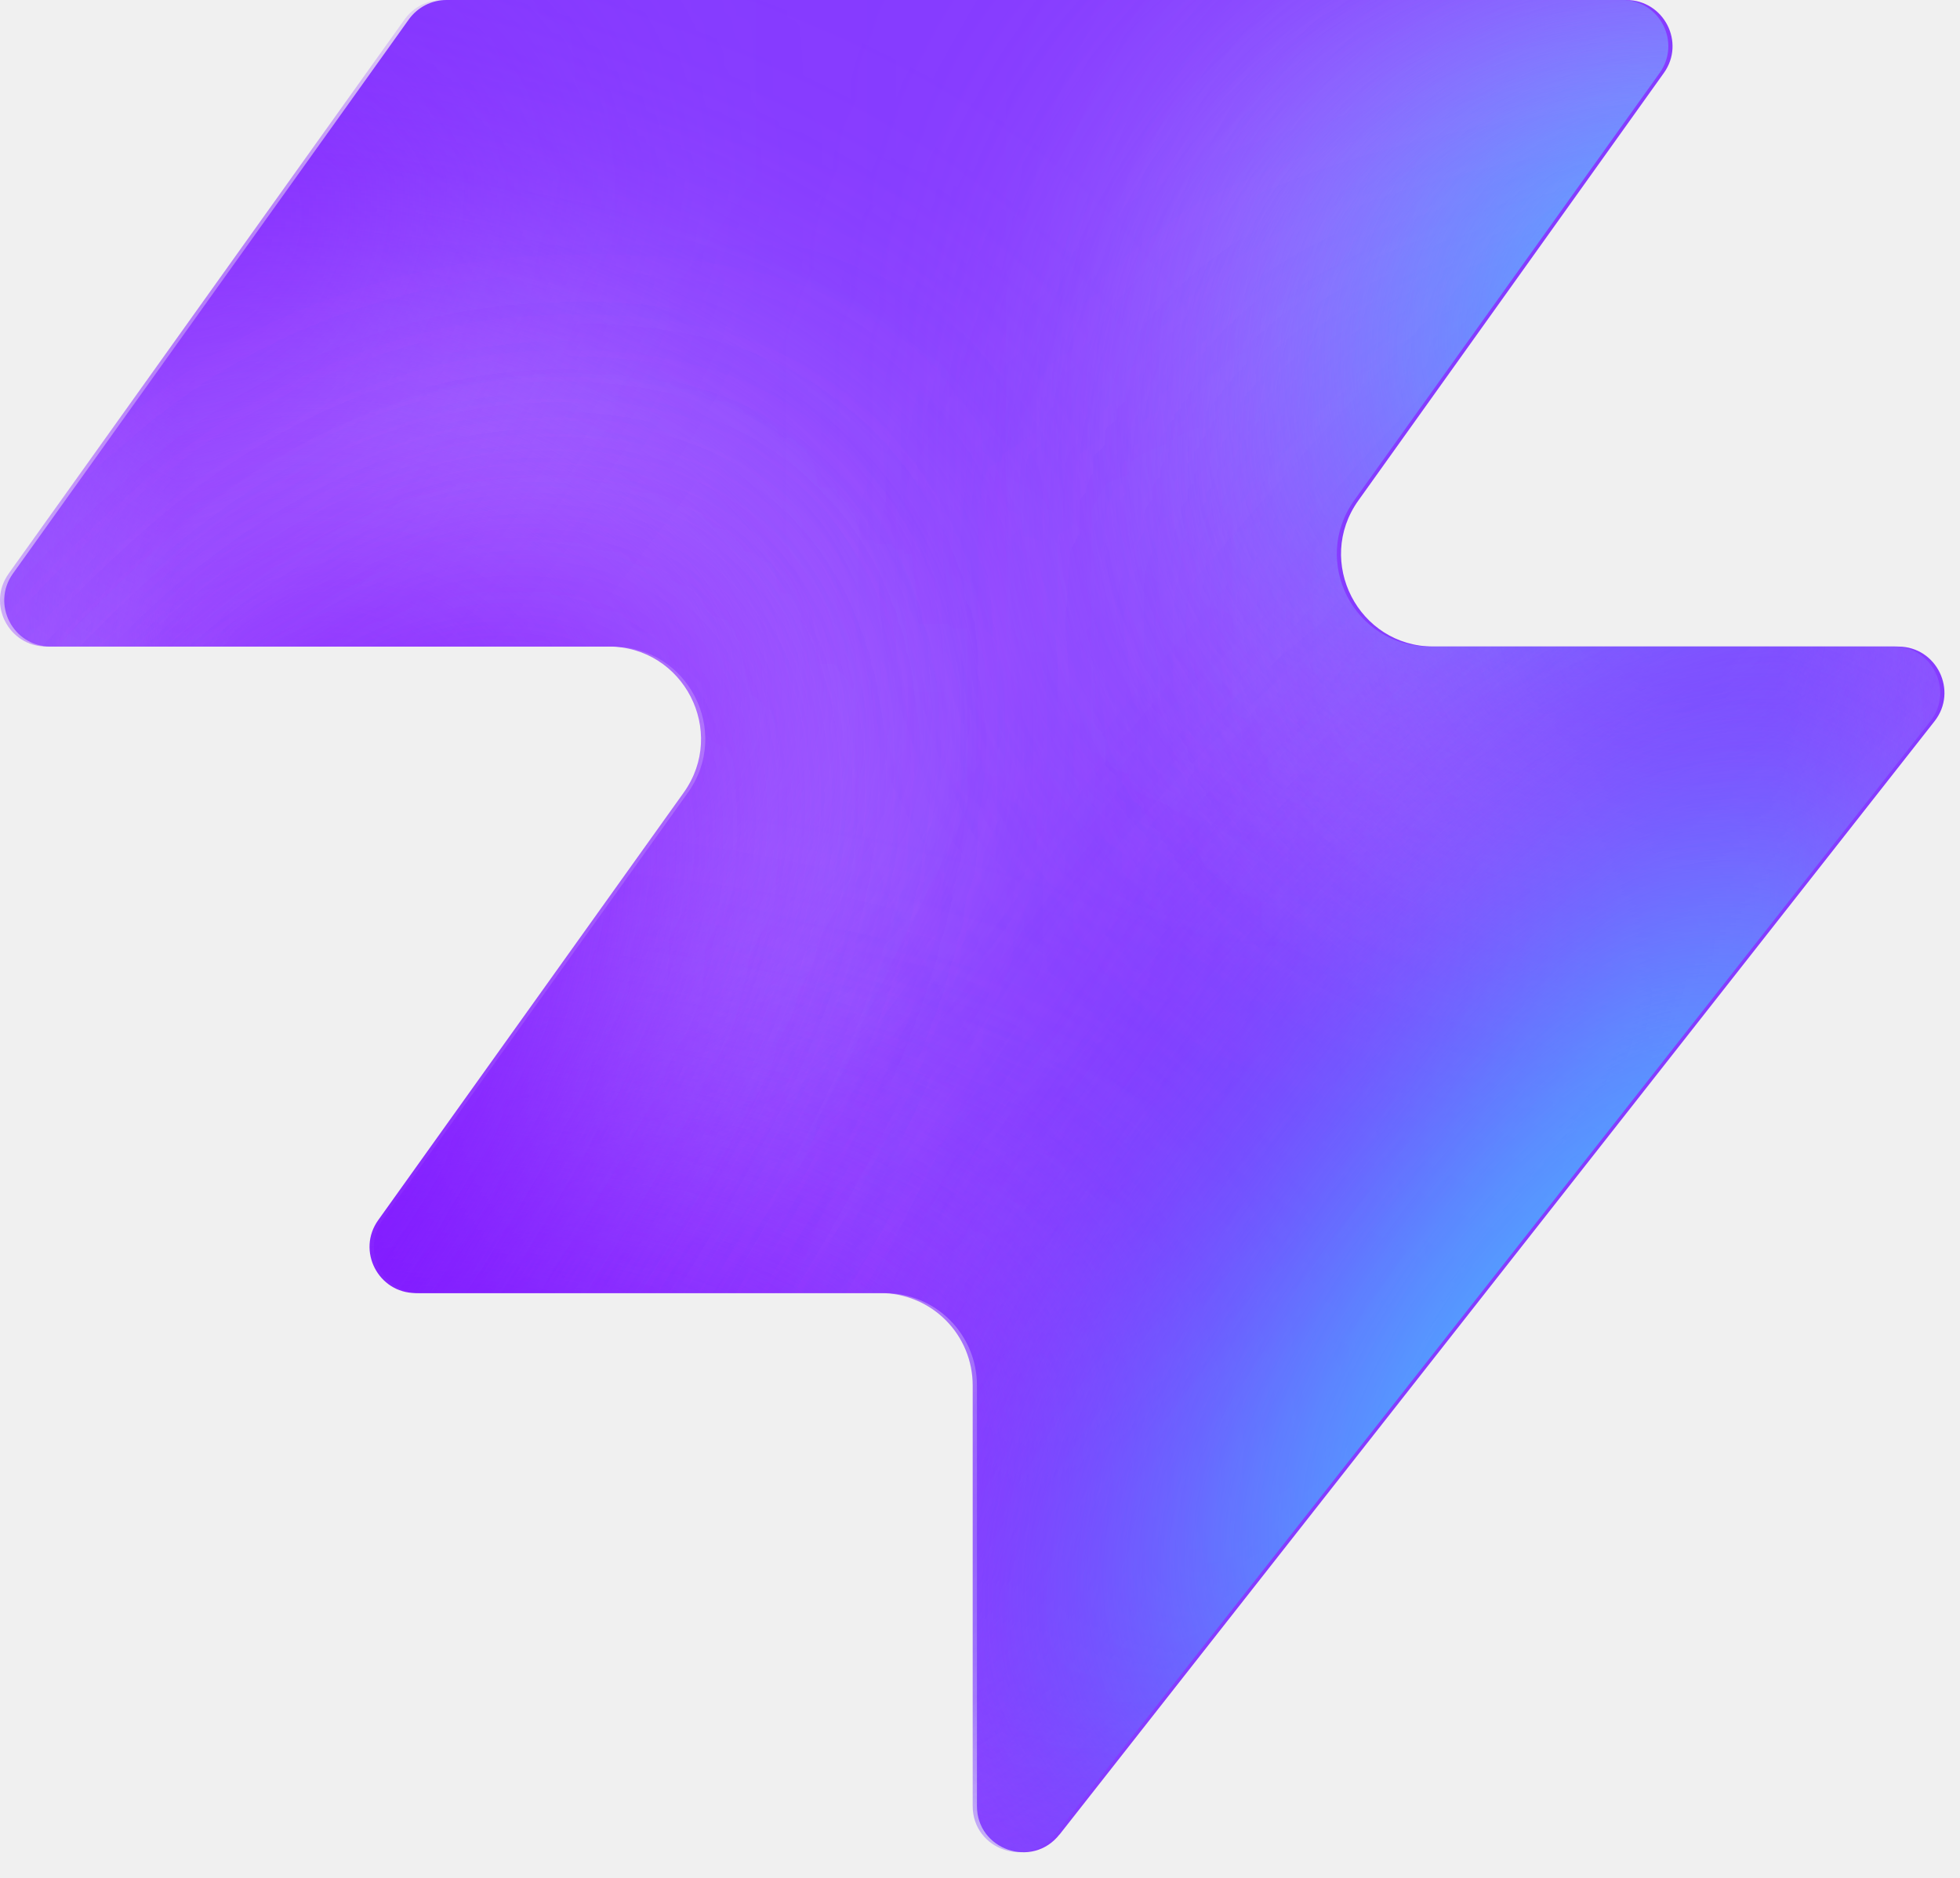
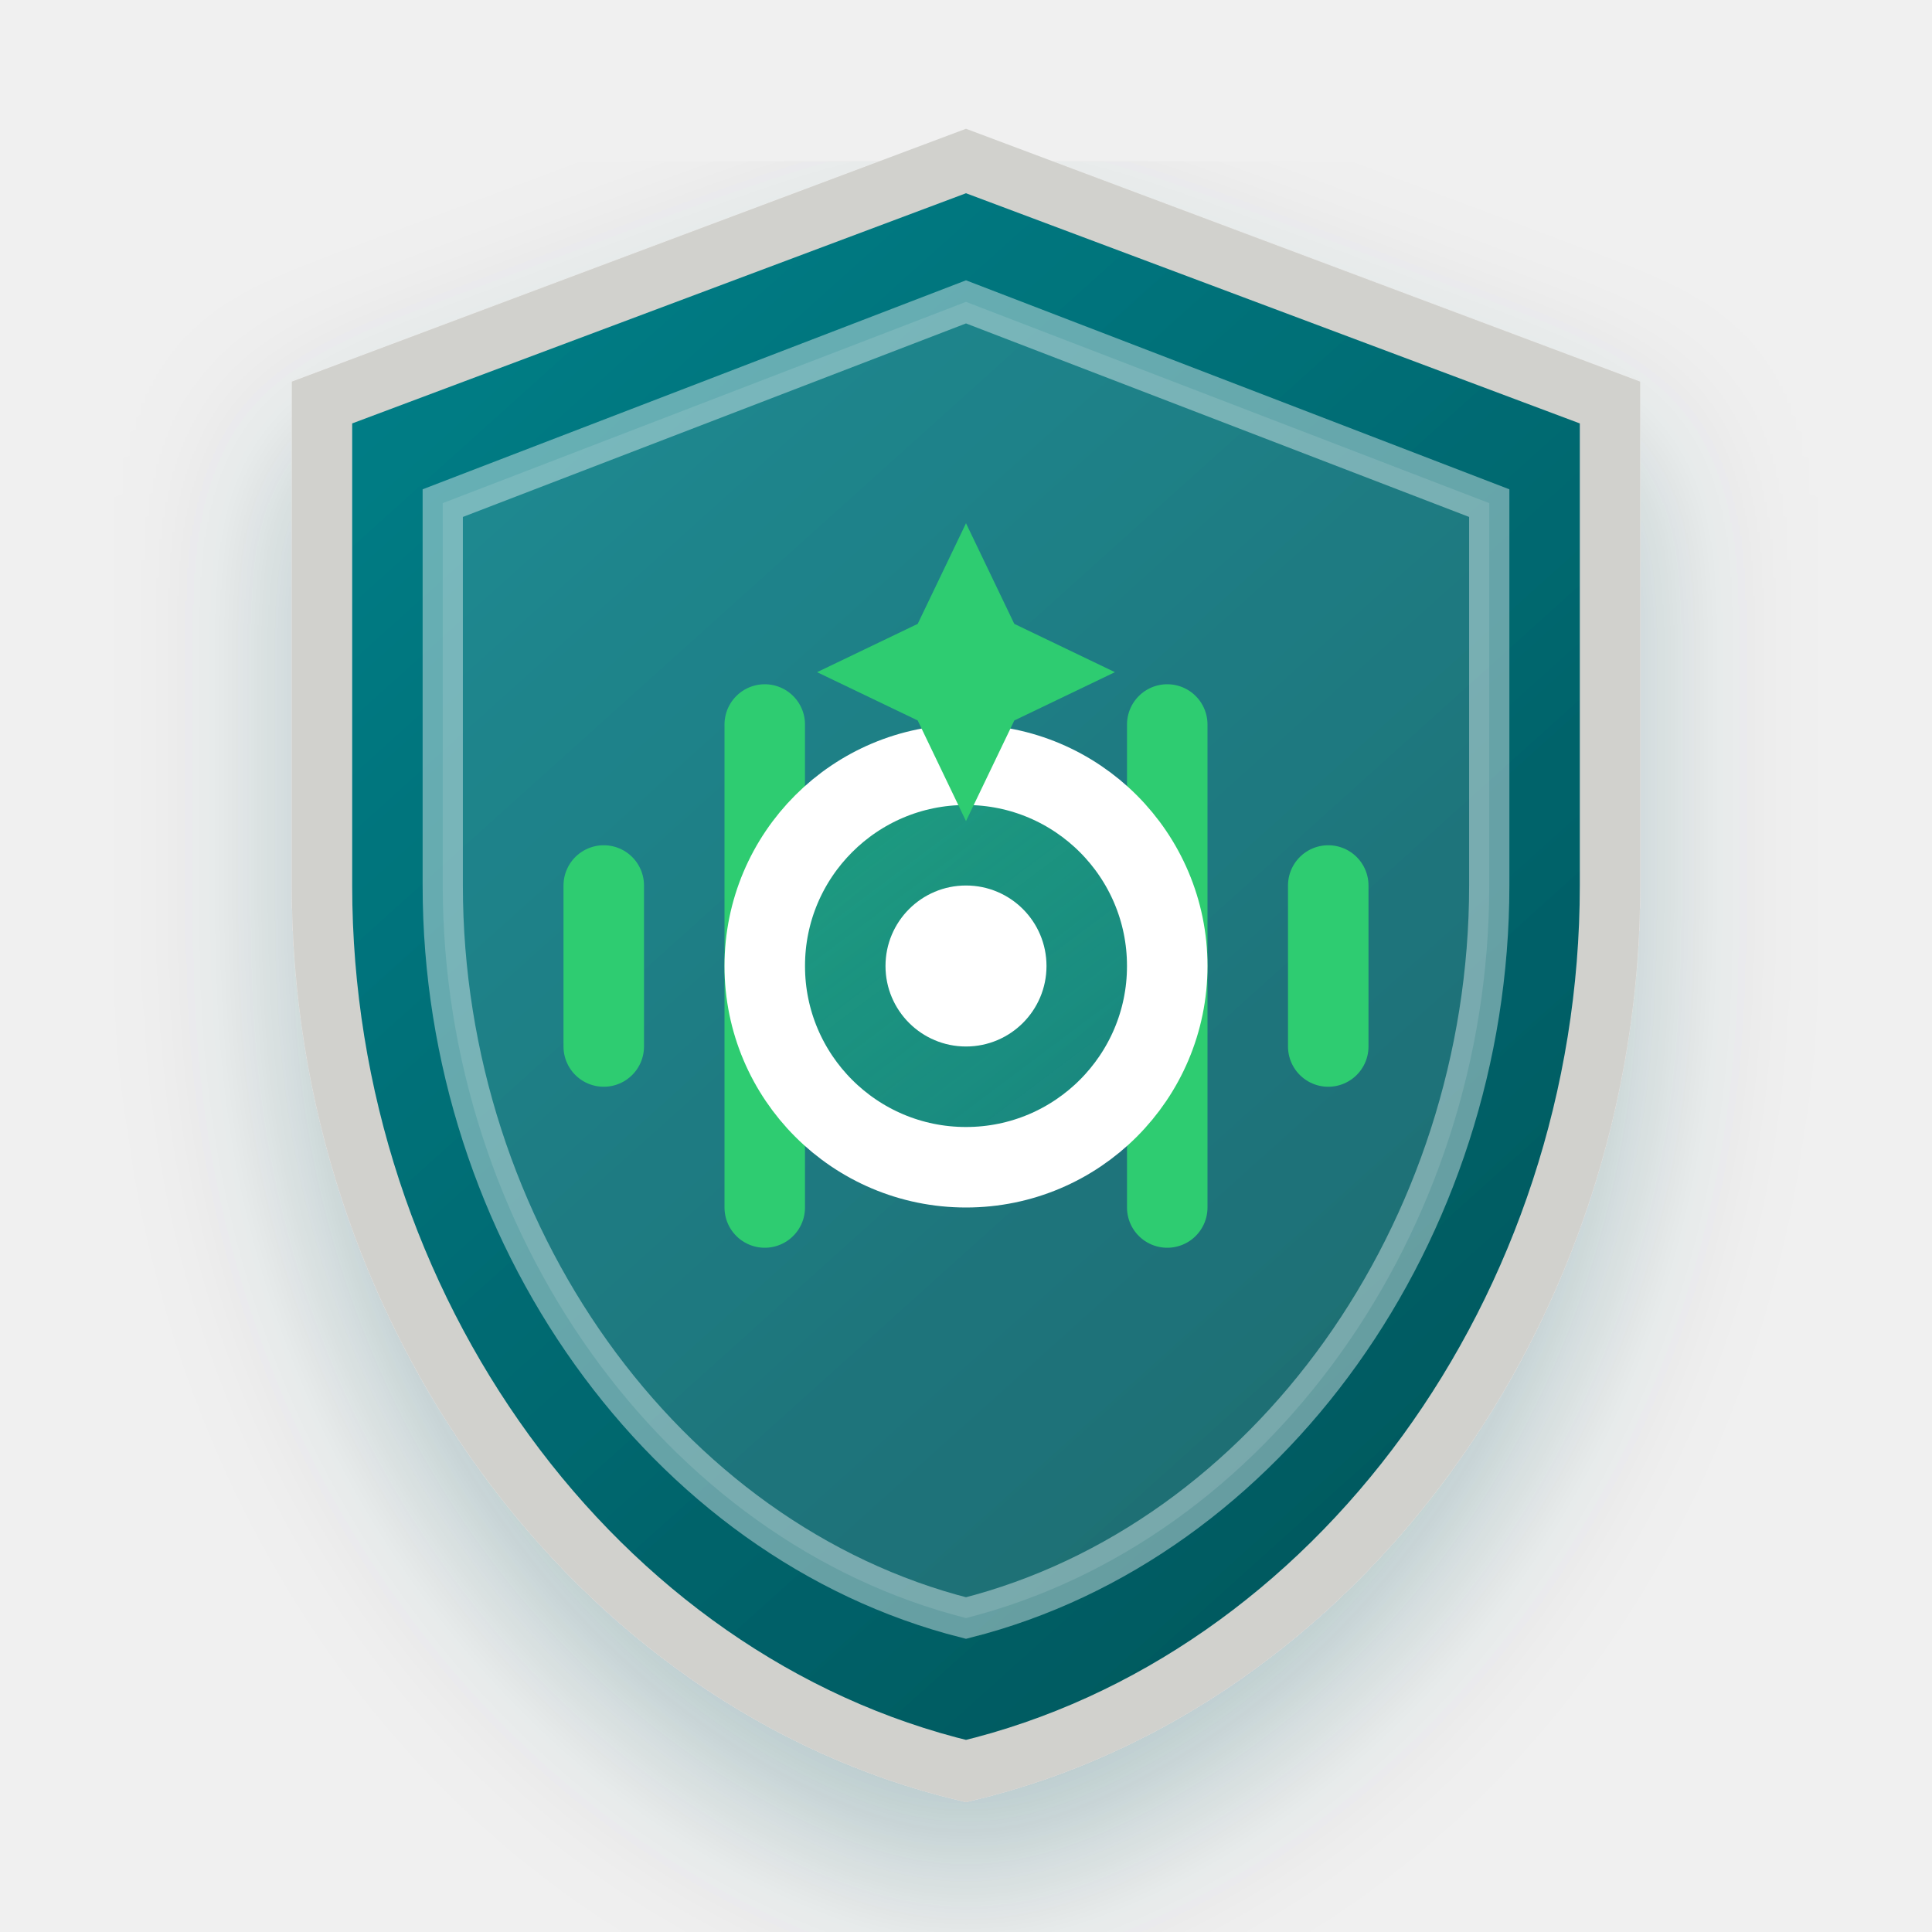
- <svg xmlns="http://www.w3.org/2000/svg" width="48" height="46" fill="none" viewBox="0 0 48 46">
-   <path fill="#863bff" d="M25.946 44.938c-.664.845-2.021.375-2.021-.698V33.937a2.26 2.26 0 0 0-2.262-2.262H10.287c-.92 0-1.456-1.04-.92-1.788l7.48-10.471c1.07-1.497 0-3.578-1.842-3.578H1.237c-.92 0-1.456-1.04-.92-1.788L10.013.474c.214-.297.556-.474.92-.474h28.894c.92 0 1.456 1.04.92 1.788l-7.48 10.471c-1.07 1.498 0 3.579 1.842 3.579h11.377c.943 0 1.473 1.088.89 1.83L25.947 44.94z" style="fill:#863bff;fill:color(display-p3 .525 .23 1);fill-opacity:1" />
-   <mask id="a" width="48" height="46" x="0" y="0" maskUnits="userSpaceOnUse" style="mask-type:alpha">
-     <path fill="#000" d="M25.842 44.938c-.664.844-2.021.375-2.021-.698V33.937a2.26 2.26 0 0 0-2.262-2.262H10.183c-.92 0-1.456-1.04-.92-1.788l7.48-10.471c1.07-1.498 0-3.579-1.842-3.579H1.133c-.92 0-1.456-1.04-.92-1.787L9.91.473c.214-.297.556-.474.92-.474h28.894c.92 0 1.456 1.04.92 1.788l-7.48 10.471c-1.07 1.498 0 3.578 1.842 3.578h11.377c.943 0 1.473 1.088.89 1.832L25.843 44.94z" style="fill:#000;fill-opacity:1" />
-   </mask>
-   <g mask="url(#a)">
-     <g filter="url(#b)">
-       <ellipse cx="5.508" cy="14.704" fill="#ede6ff" rx="5.508" ry="14.704" style="fill:#ede6ff;fill:color(display-p3 .927 .903 1);fill-opacity:1" transform="matrix(.00324 1 1 -.00324 -4.47 31.516)" />
-     </g>
-     <g filter="url(#c)">
-       <ellipse cx="10.399" cy="29.851" fill="#ede6ff" rx="10.399" ry="29.851" style="fill:#ede6ff;fill:color(display-p3 .927 .903 1);fill-opacity:1" transform="matrix(.00324 1 1 -.00324 -39.328 7.883)" />
-     </g>
-     <g filter="url(#d)">
-       <ellipse cx="5.508" cy="30.487" fill="#7e14ff" rx="5.508" ry="30.487" style="fill:#7e14ff;fill:color(display-p3 .492 .077 1);fill-opacity:1" transform="rotate(89.814 -25.913 -14.639)scale(1 -1)" />
-     </g>
-     <g filter="url(#e)">
-       <ellipse cx="5.508" cy="30.599" fill="#7e14ff" rx="5.508" ry="30.599" style="fill:#7e14ff;fill:color(display-p3 .492 .077 1);fill-opacity:1" transform="rotate(89.814 -32.644 -3.334)scale(1 -1)" />
-     </g>
-     <g filter="url(#f)">
-       <ellipse cx="5.508" cy="30.599" fill="#7e14ff" rx="5.508" ry="30.599" style="fill:#7e14ff;fill:color(display-p3 .492 .077 1);fill-opacity:1" transform="matrix(.00324 1 1 -.00324 -34.34 30.47)" />
-     </g>
-     <g filter="url(#g)">
-       <ellipse cx="14.072" cy="22.078" fill="#ede6ff" rx="14.072" ry="22.078" style="fill:#ede6ff;fill:color(display-p3 .927 .903 1);fill-opacity:1" transform="rotate(93.35 24.506 48.493)scale(-1 1)" />
-     </g>
-     <g filter="url(#h)">
-       <ellipse cx="3.47" cy="21.501" fill="#7e14ff" rx="3.47" ry="21.501" style="fill:#7e14ff;fill:color(display-p3 .492 .077 1);fill-opacity:1" transform="rotate(89.009 28.708 47.59)scale(-1 1)" />
-     </g>
-     <g filter="url(#i)">
-       <ellipse cx="3.47" cy="21.501" fill="#7e14ff" rx="3.47" ry="21.501" style="fill:#7e14ff;fill:color(display-p3 .492 .077 1);fill-opacity:1" transform="rotate(89.009 28.708 47.59)scale(-1 1)" />
-     </g>
-     <g filter="url(#j)">
-       <ellipse cx=".387" cy="8.972" fill="#7e14ff" rx="4.407" ry="29.108" style="fill:#7e14ff;fill:color(display-p3 .492 .077 1);fill-opacity:1" transform="rotate(39.51 .387 8.972)" />
-     </g>
-     <g filter="url(#k)">
-       <ellipse cx="47.523" cy="-6.092" fill="#7e14ff" rx="4.407" ry="29.108" style="fill:#7e14ff;fill:color(display-p3 .492 .077 1);fill-opacity:1" transform="rotate(37.892 47.523 -6.092)" />
-     </g>
-     <g filter="url(#l)">
-       <ellipse cx="41.412" cy="6.333" fill="#47bfff" rx="5.971" ry="9.665" style="fill:#47bfff;fill:color(display-p3 .28 .748 1);fill-opacity:1" transform="rotate(37.892 41.412 6.333)" />
-     </g>
-     <g filter="url(#m)">
-       <ellipse cx="-1.879" cy="38.332" fill="#7e14ff" rx="4.407" ry="29.108" style="fill:#7e14ff;fill:color(display-p3 .492 .077 1);fill-opacity:1" transform="rotate(37.892 -1.88 38.332)" />
-     </g>
-     <g filter="url(#n)">
-       <ellipse cx="-1.879" cy="38.332" fill="#7e14ff" rx="4.407" ry="29.108" style="fill:#7e14ff;fill:color(display-p3 .492 .077 1);fill-opacity:1" transform="rotate(37.892 -1.88 38.332)" />
-     </g>
-     <g filter="url(#o)">
-       <ellipse cx="35.651" cy="29.907" fill="#7e14ff" rx="4.407" ry="29.108" style="fill:#7e14ff;fill:color(display-p3 .492 .077 1);fill-opacity:1" transform="rotate(37.892 35.651 29.907)" />
-     </g>
-     <g filter="url(#p)">
-       <ellipse cx="38.418" cy="32.4" fill="#47bfff" rx="5.971" ry="15.297" style="fill:#47bfff;fill:color(display-p3 .28 .748 1);fill-opacity:1" transform="rotate(37.892 38.418 32.4)" />
-     </g>
-   </g>
+ <svg xmlns="http://www.w3.org/2000/svg" viewBox="0 0 48 48" fill="none">
  <defs>
-     <filter id="b" width="60.045" height="41.654" x="-19.77" y="16.149" color-interpolation-filters="sRGB" filterUnits="userSpaceOnUse">
-       <feFlood flood-opacity="0" result="BackgroundImageFix" />
-       <feBlend in="SourceGraphic" in2="BackgroundImageFix" result="shape" />
-       <feGaussianBlur result="effect1_foregroundBlur_2002_17158" stdDeviation="7.659" />
-     </filter>
-     <filter id="c" width="90.34" height="51.437" x="-54.613" y="-7.533" color-interpolation-filters="sRGB" filterUnits="userSpaceOnUse">
-       <feFlood flood-opacity="0" result="BackgroundImageFix" />
-       <feBlend in="SourceGraphic" in2="BackgroundImageFix" result="shape" />
-       <feGaussianBlur result="effect1_foregroundBlur_2002_17158" stdDeviation="7.659" />
-     </filter>
-     <filter id="d" width="79.355" height="29.4" x="-49.64" y="2.03" color-interpolation-filters="sRGB" filterUnits="userSpaceOnUse">
-       <feFlood flood-opacity="0" result="BackgroundImageFix" />
-       <feBlend in="SourceGraphic" in2="BackgroundImageFix" result="shape" />
-       <feGaussianBlur result="effect1_foregroundBlur_2002_17158" stdDeviation="4.596" />
-     </filter>
-     <filter id="e" width="79.579" height="29.4" x="-45.045" y="20.029" color-interpolation-filters="sRGB" filterUnits="userSpaceOnUse">
-       <feFlood flood-opacity="0" result="BackgroundImageFix" />
-       <feBlend in="SourceGraphic" in2="BackgroundImageFix" result="shape" />
-       <feGaussianBlur result="effect1_foregroundBlur_2002_17158" stdDeviation="4.596" />
-     </filter>
-     <filter id="f" width="79.579" height="29.4" x="-43.513" y="21.178" color-interpolation-filters="sRGB" filterUnits="userSpaceOnUse">
-       <feFlood flood-opacity="0" result="BackgroundImageFix" />
-       <feBlend in="SourceGraphic" in2="BackgroundImageFix" result="shape" />
-       <feGaussianBlur result="effect1_foregroundBlur_2002_17158" stdDeviation="4.596" />
-     </filter>
-     <filter id="g" width="74.749" height="58.852" x="15.756" y="-17.901" color-interpolation-filters="sRGB" filterUnits="userSpaceOnUse">
-       <feFlood flood-opacity="0" result="BackgroundImageFix" />
-       <feBlend in="SourceGraphic" in2="BackgroundImageFix" result="shape" />
-       <feGaussianBlur result="effect1_foregroundBlur_2002_17158" stdDeviation="7.659" />
-     </filter>
-     <filter id="h" width="61.377" height="25.362" x="23.548" y="2.284" color-interpolation-filters="sRGB" filterUnits="userSpaceOnUse">
-       <feFlood flood-opacity="0" result="BackgroundImageFix" />
-       <feBlend in="SourceGraphic" in2="BackgroundImageFix" result="shape" />
-       <feGaussianBlur result="effect1_foregroundBlur_2002_17158" stdDeviation="4.596" />
-     </filter>
-     <filter id="i" width="61.377" height="25.362" x="23.548" y="2.284" color-interpolation-filters="sRGB" filterUnits="userSpaceOnUse">
-       <feFlood flood-opacity="0" result="BackgroundImageFix" />
-       <feBlend in="SourceGraphic" in2="BackgroundImageFix" result="shape" />
-       <feGaussianBlur result="effect1_foregroundBlur_2002_17158" stdDeviation="4.596" />
-     </filter>
-     <filter id="j" width="56.045" height="63.649" x="-27.636" y="-22.853" color-interpolation-filters="sRGB" filterUnits="userSpaceOnUse">
-       <feFlood flood-opacity="0" result="BackgroundImageFix" />
-       <feBlend in="SourceGraphic" in2="BackgroundImageFix" result="shape" />
-       <feGaussianBlur result="effect1_foregroundBlur_2002_17158" stdDeviation="4.596" />
-     </filter>
-     <filter id="k" width="54.814" height="64.646" x="20.116" y="-38.415" color-interpolation-filters="sRGB" filterUnits="userSpaceOnUse">
-       <feFlood flood-opacity="0" result="BackgroundImageFix" />
-       <feBlend in="SourceGraphic" in2="BackgroundImageFix" result="shape" />
-       <feGaussianBlur result="effect1_foregroundBlur_2002_17158" stdDeviation="4.596" />
-     </filter>
-     <filter id="l" width="33.541" height="35.313" x="24.641" y="-11.323" color-interpolation-filters="sRGB" filterUnits="userSpaceOnUse">
-       <feFlood flood-opacity="0" result="BackgroundImageFix" />
-       <feBlend in="SourceGraphic" in2="BackgroundImageFix" result="shape" />
-       <feGaussianBlur result="effect1_foregroundBlur_2002_17158" stdDeviation="4.596" />
-     </filter>
-     <filter id="m" width="54.814" height="64.646" x="-29.286" y="6.009" color-interpolation-filters="sRGB" filterUnits="userSpaceOnUse">
-       <feFlood flood-opacity="0" result="BackgroundImageFix" />
-       <feBlend in="SourceGraphic" in2="BackgroundImageFix" result="shape" />
-       <feGaussianBlur result="effect1_foregroundBlur_2002_17158" stdDeviation="4.596" />
-     </filter>
-     <filter id="n" width="54.814" height="64.646" x="-29.286" y="6.009" color-interpolation-filters="sRGB" filterUnits="userSpaceOnUse">
-       <feFlood flood-opacity="0" result="BackgroundImageFix" />
-       <feBlend in="SourceGraphic" in2="BackgroundImageFix" result="shape" />
-       <feGaussianBlur result="effect1_foregroundBlur_2002_17158" stdDeviation="4.596" />
-     </filter>
-     <filter id="o" width="54.814" height="64.646" x="8.244" y="-2.416" color-interpolation-filters="sRGB" filterUnits="userSpaceOnUse">
-       <feFlood flood-opacity="0" result="BackgroundImageFix" />
-       <feBlend in="SourceGraphic" in2="BackgroundImageFix" result="shape" />
-       <feGaussianBlur result="effect1_foregroundBlur_2002_17158" stdDeviation="4.596" />
-     </filter>
-     <filter id="p" width="39.409" height="43.623" x="18.713" y="10.588" color-interpolation-filters="sRGB" filterUnits="userSpaceOnUse">
-       <feFlood flood-opacity="0" result="BackgroundImageFix" />
-       <feBlend in="SourceGraphic" in2="BackgroundImageFix" result="shape" />
-       <feGaussianBlur result="effect1_foregroundBlur_2002_17158" stdDeviation="4.596" />
+     <linearGradient id="sintesa_shield_grad" x1="6" y1="4" x2="42" y2="44" gradientUnits="userSpaceOnUse">
+       <stop offset="0%" stop-color="#01838c" />
+       <stop offset="100%" stop-color="#015056" />
+     </linearGradient>
+     <linearGradient id="sintesa_glow" x1="12" y1="8" x2="36" y2="40" gradientUnits="userSpaceOnUse">
+       <stop offset="0%" stop-color="#2ecc71" stop-opacity="0.8" />
+       <stop offset="100%" stop-color="#01838c" stop-opacity="0.2" />
+     </linearGradient>
+     <filter id="subtle_drop" x="0" y="2" width="48" height="46" filterUnits="userSpaceOnUse" color-interpolation-filters="sRGB">
+       <feDropShadow dx="0" dy="2" stdDeviation="2" flood-color="#015056" flood-opacity="0.25" />
    </filter>
  </defs>
+   <path d="M24 4L8 10V22C8 32.5 14.8 41.8 24 44C33.2 41.8 40 32.5 40 22V10L24 4Z" fill="url(#sintesa_shield_grad)" stroke="#d1d1cd" stroke-width="1.5" filter="url(#subtle_drop)" />
+   <path d="M24 7.5L11 12.5V22C11 30.6 16.5 38.3 24 40.2C31.5 38.3 37 30.6 37 22V12.5L24 7.5Z" fill="#faf8f5" fill-opacity="0.12" stroke="#ffffff" stroke-opacity="0.4" stroke-width="1" />
+   <path d="M15 22V26M19 18V30M29 18V30M33 22V26" stroke="#2ecc71" stroke-width="2" stroke-linecap="round" />
+   <circle cx="24" cy="24" r="5" stroke="#ffffff" stroke-width="2" fill="url(#sintesa_glow)" />
+   <circle cx="24" cy="24" r="2" fill="#ffffff" />
+   <path d="M24 13L25.2 15.5L27.7 16.7L25.2 17.9L24 20.4L22.8 17.9L20.3 16.7L22.8 15.5L24 13Z" fill="#2ecc71" />
</svg>
